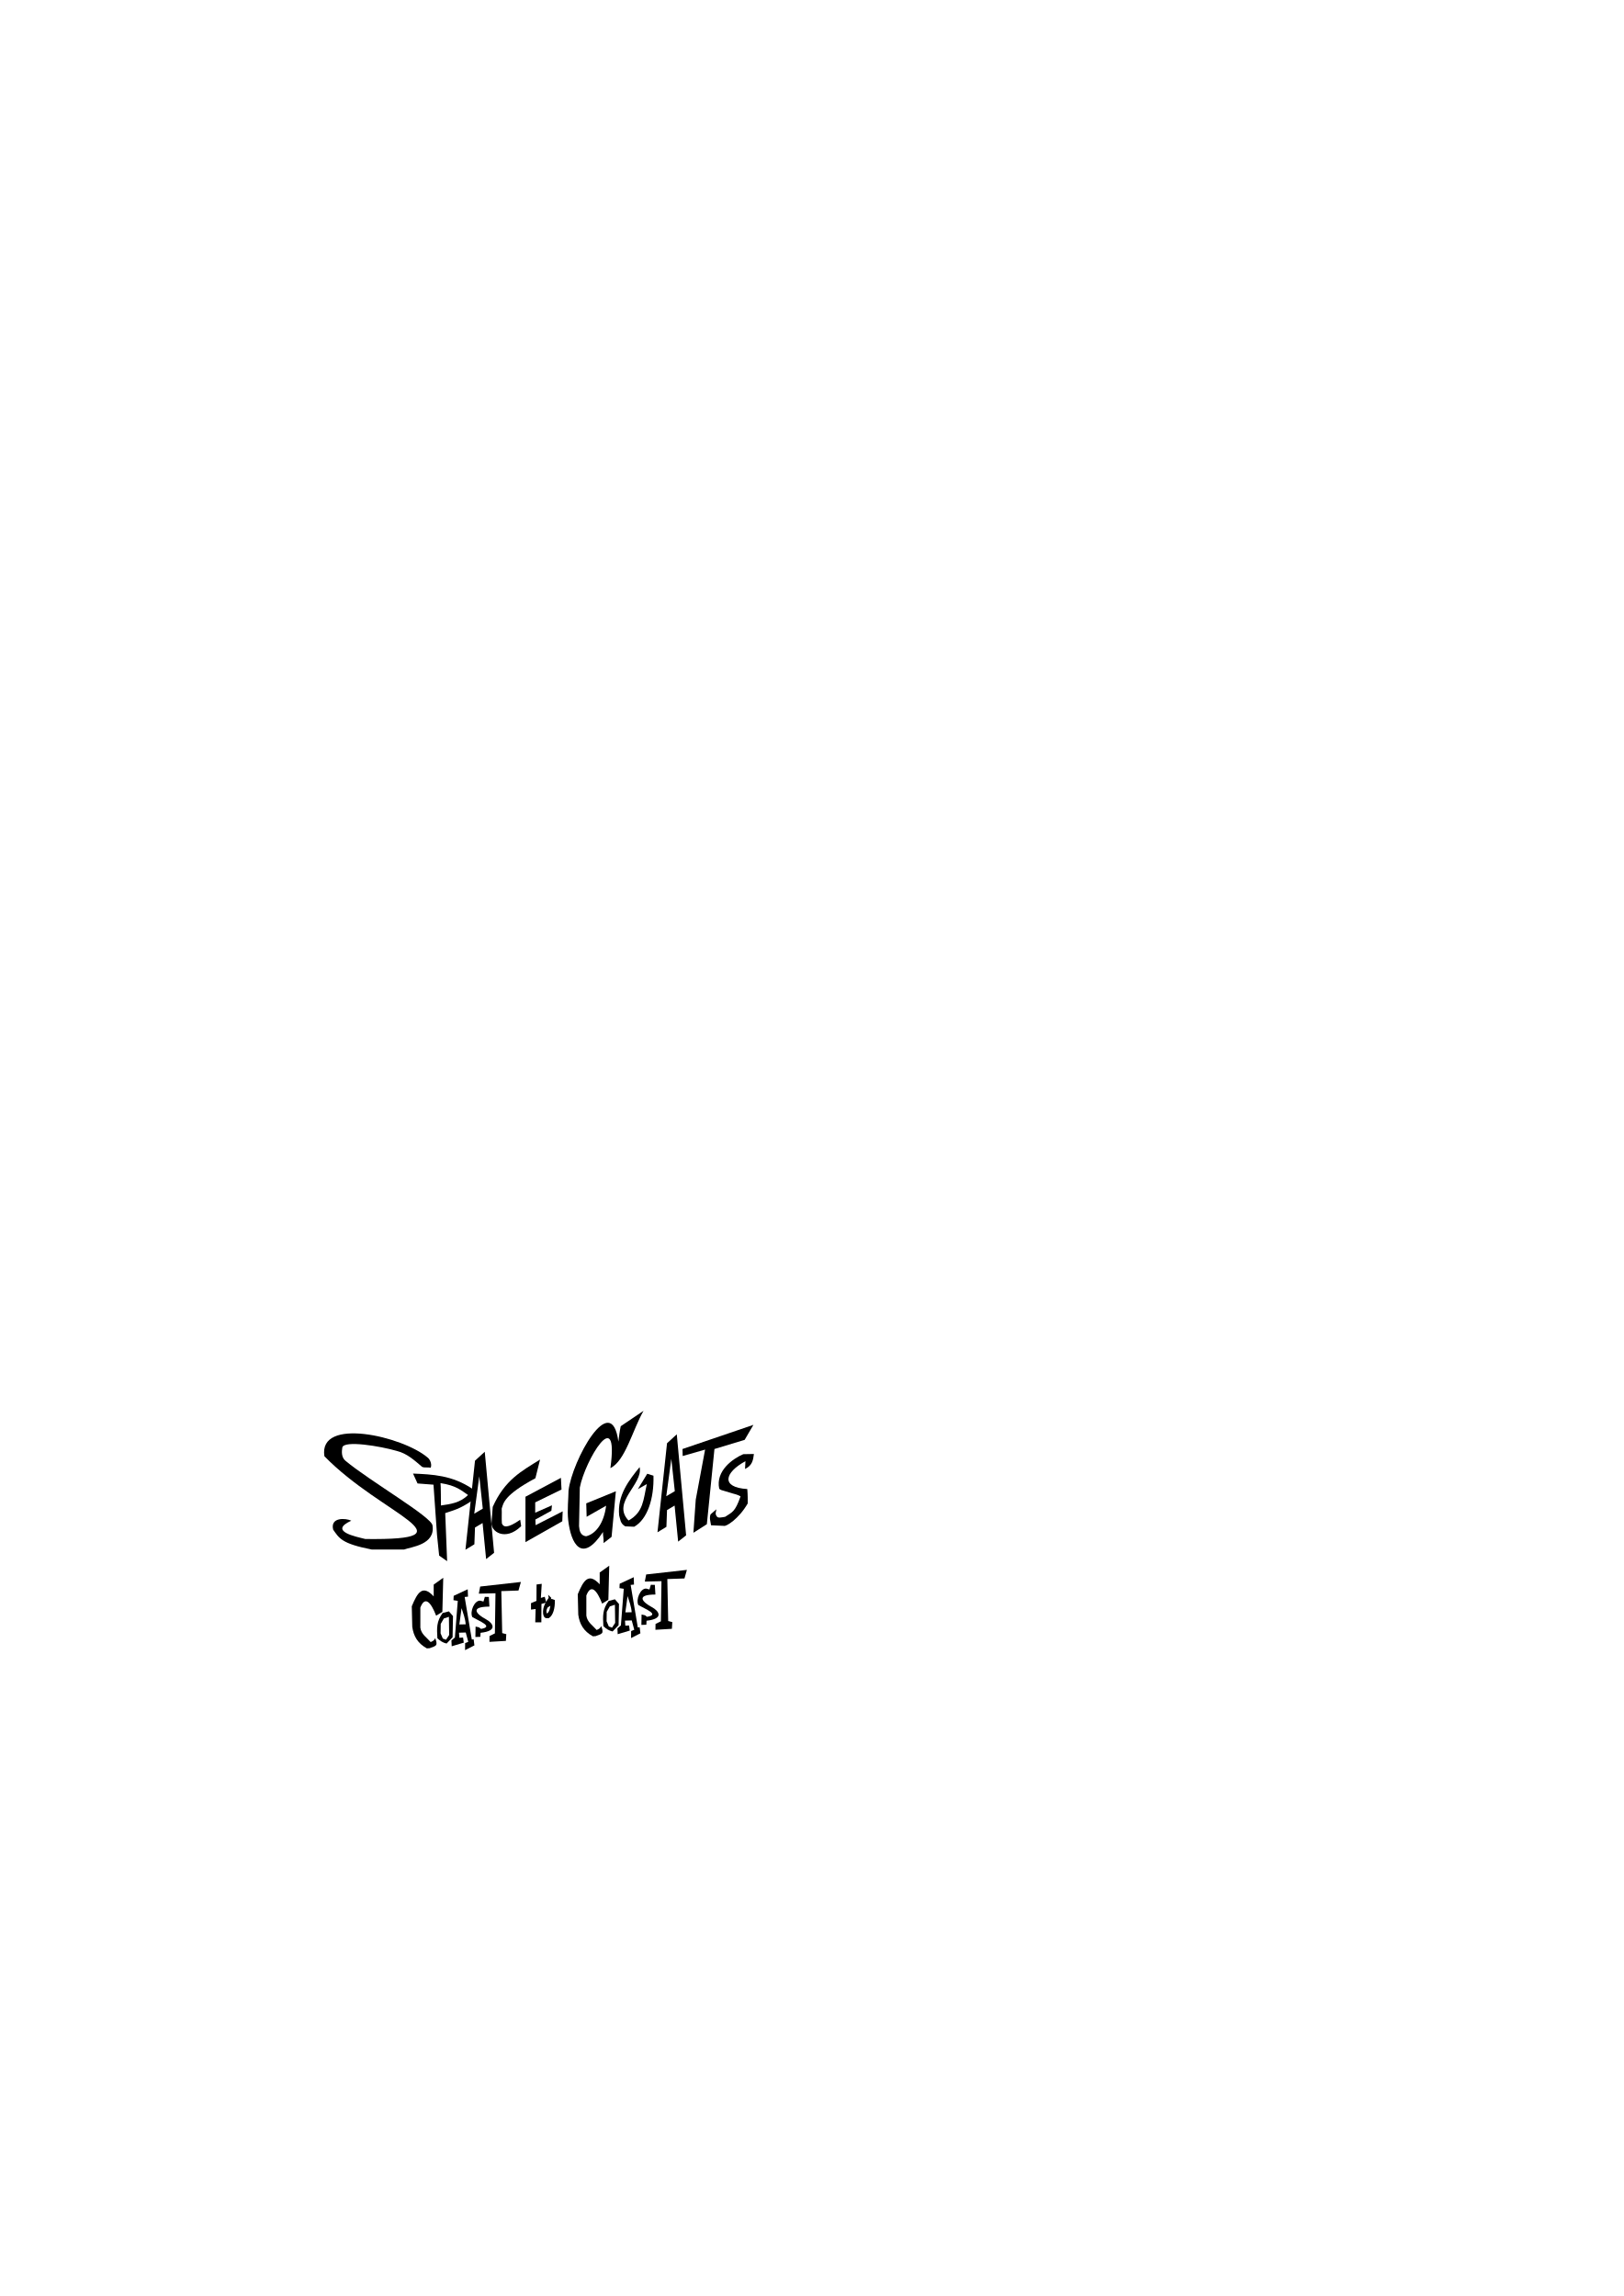
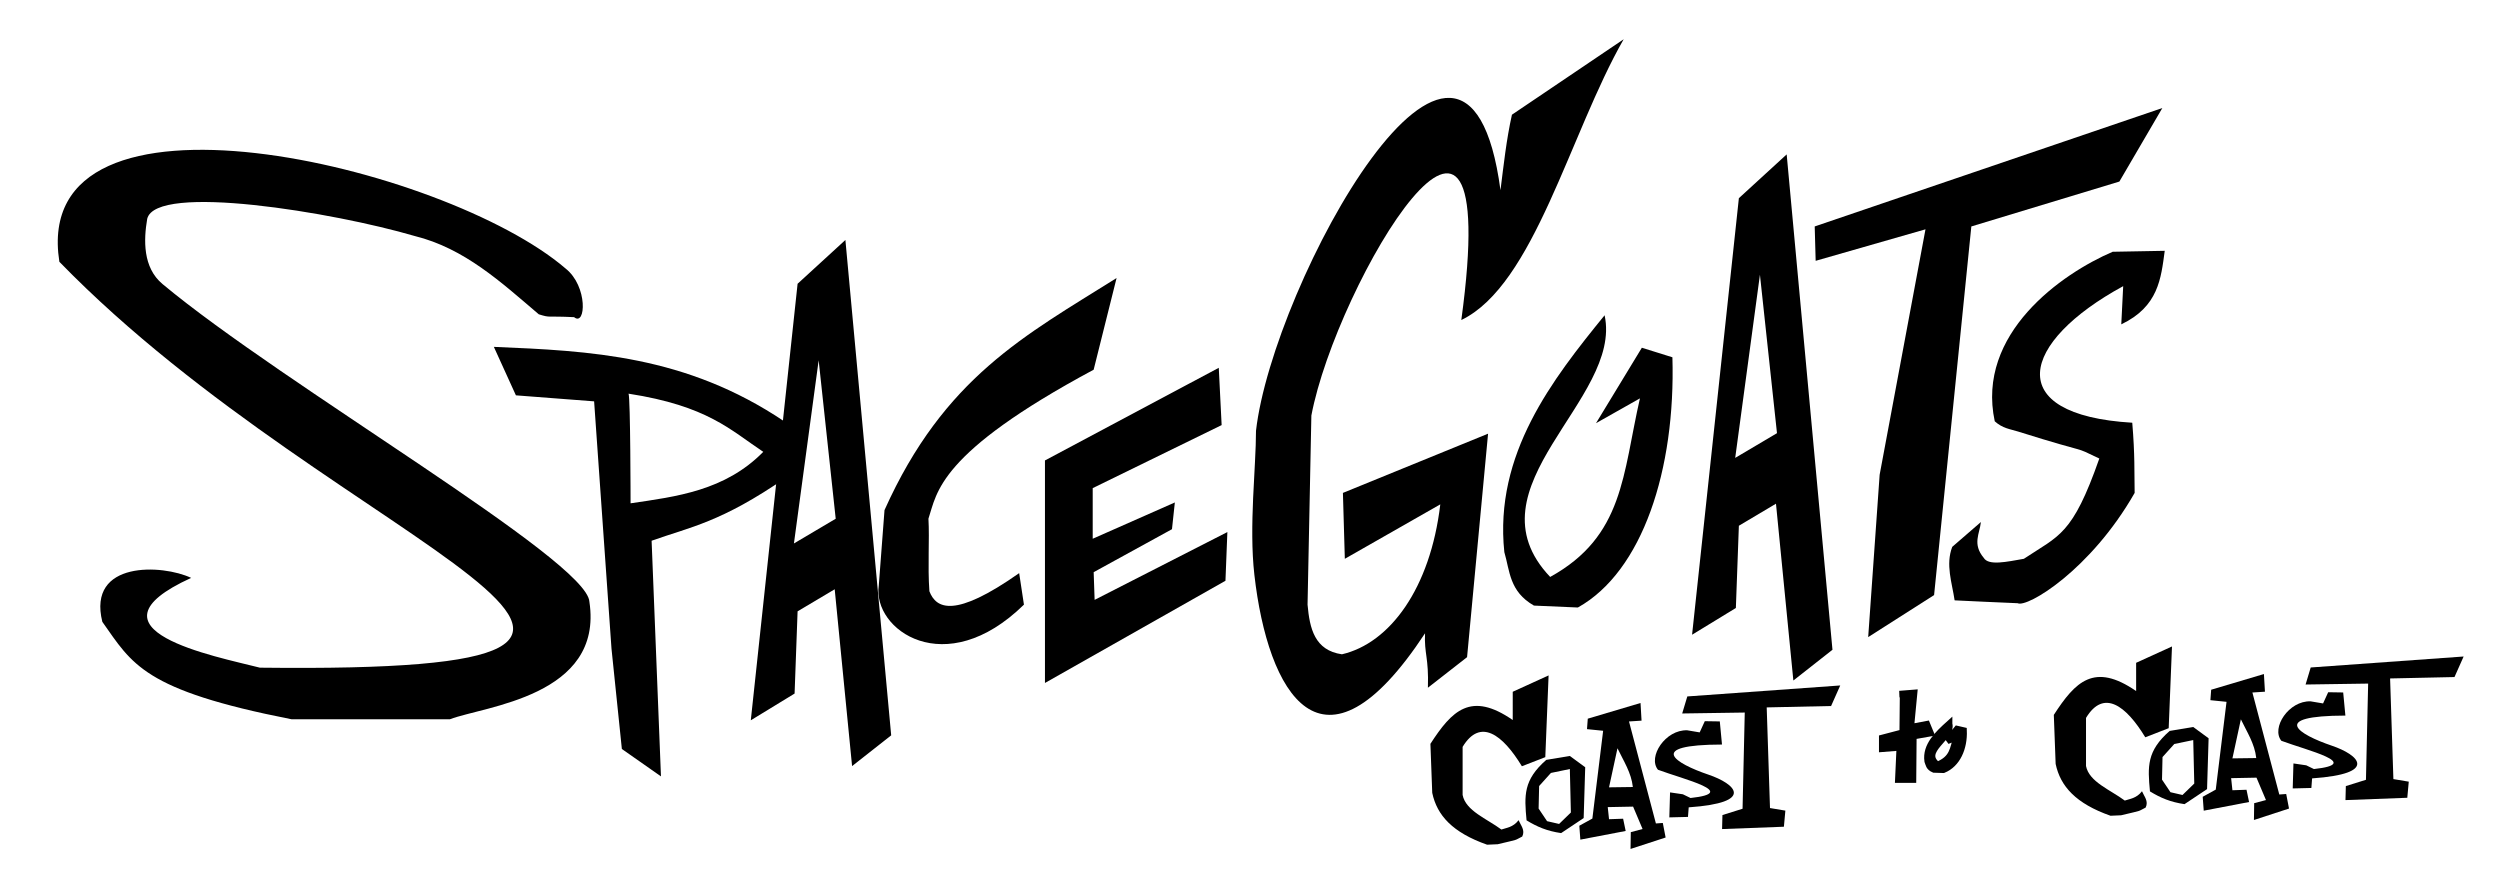
- <svg xmlns="http://www.w3.org/2000/svg" width="744.094" height="1052.362" id="svg2" version="1.1">
+ <svg xmlns="http://www.w3.org/2000/svg" width="233.725" height="83.169" id="svg2" version="1.1">
  <defs id="defs4" />
-   <g id="layer1">
-     <path style="fill:#000000;stroke:none;stroke-width:1px;stroke-linecap:butt;stroke-linejoin:miter;stroke-opacity:1;fill-opacity:1" d="m 196.786,672.63 c 1.095,0.896 1.309,-2.885 -0.804,-4.554 -11.266,-9.68 -50.182,-18.874 -47.321,-0.625 26.339,27.1 69.768,38.548 18.75,37.946 -4.162,-1.063 -17.1,-3.521 -6.429,-8.393 -2.654,-1.265 -9.737,-1.646 -8.304,4.107 2.795,3.942 3.803,6.384 17.679,9.107 l 14.821,0 c 3.186,-1.217 14.372,-2.129 13.036,-10.982 -0.189,-3.88 -28.649,-20.306 -39.913,-29.708 -1.849,-1.543 -1.763,-4.131 -1.427,-6.096 0.822,-3.362 17.437,-0.61 25,1.607 4.672,1.156 8.086,4.325 11.607,7.321 1.155,0.353 0.572,0.135 3.304,0.268 z" id="path3787" />
+   <g id="layer1" transform="translate(-143.1109,-642.9765)">
+     <path style="fill:#000000;fill-opacity:1;stroke:none" d="m 196.786,672.63 c 1.095,0.896 1.309,-2.885 -0.804,-4.554 -11.266,-9.68 -50.182,-18.874 -47.321,-0.625 26.339,27.1 69.768,38.548 18.75,37.946 -4.162,-1.063 -17.1,-3.521 -6.429,-8.393 -2.654,-1.265 -9.737,-1.646 -8.304,4.107 2.795,3.942 3.803,6.384 17.679,9.107 l 14.821,0 c 3.186,-1.217 14.372,-2.129 13.036,-10.982 -0.189,-3.88 -28.649,-20.306 -39.913,-29.708 -1.849,-1.543 -1.763,-4.131 -1.427,-6.096 0.822,-3.362 17.437,-0.61 25,1.607 4.672,1.156 8.086,4.325 11.607,7.321 1.155,0.353 0.572,0.135 3.304,0.268 z" id="path3787" />
    <path style="fill:#000000;fill-opacity:1;stroke:none" d="m 189.281,675.406 2.062,4.531 7.312,0.562 1.625,23.125 0.969,9.375 3.656,2.562 -0.875,-22.031 c 3.628,-1.293 6.472,-1.704 12.562,-5.906 l -0.156,-5.25 c -9.202,-6.186 -18.187,-6.595 -27.156,-6.969 z m 12.594,4.375 c 7.386,1.144 9.509,3.388 12.594,5.438 -3.578,3.643 -8.133,4.183 -12.406,4.812 0,0 -0.009,-9.804 -0.188,-10.25 z" id="path3789" />
    <path style="fill:#000000;fill-opacity:1;stroke:none" d="m 222.147,665.411 -4.469,4.094 -4.375,40.812 4.094,-2.5 0.281,-7.688 3.469,-2.062 1.625,16.531 3.656,-2.875 -4.281,-46.312 z m -2.5,11.25 1.594,14.812 -3.906,2.312 2.312,-17.125 z" id="path3794" />
    <path style="fill:#000000;fill-opacity:1;stroke:none" d="m 247.5,668.969 -2.143,8.571 c -14.595,7.835 -14.633,11.498 -15.446,13.929 0.112,1.991 -0.083,4.382 0.089,6.786 0.631,1.633 2.349,2.554 8.393,-1.696 l 0.446,2.946 c -7.371,7.222 -14.176,2.326 -13.571,-1.786 l 0.536,-7.054 C 231.381,678.239 238.977,674.324 247.5,668.969 z" id="path3799" />
-     <path style="fill:#000000;stroke:none;stroke-width:1px;stroke-linecap:butt;stroke-linejoin:miter;stroke-opacity:1;fill-opacity:1" d="m 240.804,686.023 0,20.804 16.875,-9.554 0.179,-4.554 -12.411,6.339 -0.089,-2.589 7.321,-4.018 0.268,-2.5 -7.679,3.393 0,-4.732 12.054,-5.893 -0.268,-5.357 z" id="path3801" />
-     <path style="fill:#000000;stroke:none;stroke-width:1px;stroke-linecap:butt;stroke-linejoin:miter;stroke-opacity:1;fill-opacity:1" d="m 268.839,695.219 -0.179,-6.161 13.571,-5.536 -1.964,20.893 -3.661,2.857 c 0.089,-2.851 -0.357,-3.155 -0.268,-5.089 -9.653,14.67 -14.705,5.561 -15.956,-5.47 -0.519,-4.575 0.159,-10.087 0.152,-13.459 1.56,-13.703 19.614,-46.708 22.857,-22.5 0.298,-2.351 0.547,-4.702 1.071,-7.054 l 10.446,-7.054 c -5.042,8.805 -8.368,22.971 -15.179,26.25 4.084,-29.889 -11.687,-3.423 -14.018,8.929 l -0.357,17.679 c 0.198,2.247 0.669,4.274 3.214,4.643 4.478,-1.038 8.261,-6.15 9.196,-14.018 z" id="path3803" />
-     <path style="fill:#000000;stroke:none;stroke-width:1px;stroke-linecap:butt;stroke-linejoin:miter;stroke-opacity:1;fill-opacity:1" d="m 293.125,672.451 c 1.708,7.89 -13.05,16.082 -5.089,24.464 6.904,-3.808 6.768,-9.609 8.393,-16.696 l -4.107,2.321 4.286,-7.054 2.857,0.893 c 0.305,10.516 -2.803,20.024 -8.839,23.393 l -4.107,-0.179 c -2.306,-1.321 -2.248,-3.233 -2.768,-5 -0.964,-9.17 4.506,-16.157 9.375,-22.143 z" id="path3805" />
+     <path style="fill:#000000;fill-opacity:1;stroke:none" d="m 240.804,686.023 0,20.804 16.875,-9.554 0.179,-4.554 -12.411,6.339 -0.089,-2.589 7.321,-4.018 0.268,-2.5 -7.679,3.393 0,-4.732 12.054,-5.893 -0.268,-5.357 z" id="path3801" />
+     <path style="fill:#000000;fill-opacity:1;stroke:none" d="m 268.839,695.219 -0.179,-6.161 13.571,-5.536 -1.964,20.893 -3.661,2.857 c 0.089,-2.851 -0.357,-3.155 -0.268,-5.089 -9.653,14.67 -14.705,5.561 -15.956,-5.47 -0.519,-4.575 0.159,-10.087 0.152,-13.459 1.56,-13.703 19.614,-46.708 22.857,-22.5 0.298,-2.351 0.547,-4.702 1.071,-7.054 l 10.446,-7.054 c -5.042,8.805 -8.368,22.971 -15.179,26.25 4.084,-29.889 -11.687,-3.423 -14.018,8.929 l -0.357,17.679 c 0.198,2.247 0.669,4.274 3.214,4.643 4.478,-1.038 8.261,-6.15 9.196,-14.018 z" id="path3803" />
+     <path style="fill:#000000;fill-opacity:1;stroke:none" d="m 293.125,672.451 c 1.708,7.89 -13.05,16.082 -5.089,24.464 6.904,-3.808 6.768,-9.609 8.393,-16.696 l -4.107,2.321 4.286,-7.054 2.857,0.893 c 0.305,10.516 -2.803,20.024 -8.839,23.393 l -4.107,-0.179 c -2.306,-1.321 -2.248,-3.233 -2.768,-5 -0.964,-9.17 4.506,-16.157 9.375,-22.143 z" id="path3805" />
    <path id="path3807" d="m 310.147,657.411 -4.469,4.094 -4.375,40.812 4.094,-2.5 0.281,-7.688 3.469,-2.062 1.625,16.531 3.656,-2.875 -4.281,-46.312 z m -2.5,11.25 1.594,14.812 -3.906,2.312 2.312,-17.125 z" style="fill:#000000;fill-opacity:1;stroke:none" />
-     <path style="fill:#000000;stroke:none;stroke-width:1px;stroke-linecap:butt;stroke-linejoin:miter;stroke-opacity:1;fill-opacity:1" d="m 345.268,653.076 -32.5,11.071 0.089,3.214 10.268,-2.946 -4.286,22.946 -1.071,15.179 6.161,-3.929 3.482,-34.464 13.839,-4.196 z" id="path3809" />
-     <path style="fill:#000000;stroke:none;stroke-width:1px;stroke-linecap:butt;stroke-linejoin:miter;stroke-opacity:1;fill-opacity:1" d="m 341.429,673.3 0.179,-3.571 c -9.604,5.223 -11.415,12.038 0.848,12.768 0.257,3.098 0.184,4.55 0.223,6.562 -4.112,7.21 -10.046,10.764 -10.938,10.312 -2.233,-0.089 -3.989,-0.179 -5.893,-0.268 -0.246,-1.667 -0.858,-3.333 -0.223,-5 l 2.679,-2.321 c -0.109,1.08 -0.82,2.051 0.268,3.348 0.443,0.756 2.159,0.367 3.75,0.089 3.307,-2.204 4.533,-2.182 7.054,-9.375 -2.712,-1.295 -0.364,-0.251 -7.591,-2.521 -0.755,-0.237 -1.448,-0.291 -2.186,-0.961 -1.755,-8.208 6.276,-13.813 11.027,-15.848 l 4.866,-0.089 c -0.349,2.589 -0.587,5.212 -4.062,6.875 z" id="path3813" />
-     <path style="fill:#000000;stroke:none;stroke-width:1px;stroke-linecap:butt;stroke-linejoin:miter;stroke-opacity:1;fill-opacity:1" d="m 198.75,726.291 4.375,-3.125 -0.402,15.625 -2.857,1.741 c -2.35,-6.063 -5.082,-9.281 -7.232,-3.705 l 0,9.196 c 0.376,3.034 2.956,4.542 4.732,6.607 0.566,-0.321 1.425,-0.392 2.098,-1.786 0.279,1.034 0.83,1.897 0.446,3.125 -1.06,0.812 -0.167,0.419 -2.991,1.473 l -1.295,0.089 c -4.212,-2.322 -6.117,-5.604 -6.696,-9.911 l -0.223,-9.375 c 2.622,-6.341 4.917,-10.1 10.045,-4.554 z" id="path3815" />
-     <path style="fill:#000000;stroke:none;stroke-width:1px;stroke-linecap:butt;stroke-linejoin:miter;stroke-opacity:1;fill-opacity:1" d="M 205.719 738.562 L 202.844 739.312 C 200.036 743.161 200.154 746.107 200.438 750.875 C 201.745 752.129 202.95 752.922 204.656 753.312 L 207.406 750.438 L 207.594 740.719 L 205.719 738.562 z M 205.719 741.062 L 205.844 749.375 L 204.406 751.562 L 202.938 751.031 L 201.906 748.625 L 201.969 744.312 L 203.406 741.812 L 205.719 741.062 z " id="path3817" />
-     <path style="fill:#000000;stroke:none;stroke-width:1px;stroke-linecap:butt;stroke-linejoin:miter;stroke-opacity:1;fill-opacity:1" d="M 214.344 728.438 L 207.906 731.438 L 207.812 733.438 L 209.781 733.75 L 208.469 750.531 L 206.875 751.906 L 207 754.562 L 212.531 752.906 L 212.219 750.562 L 210.5 750.656 L 210.344 748.344 L 213.438 748.25 L 214.594 752.531 L 213.156 753.125 L 213.125 756.344 L 217.406 754.156 L 217.062 751.375 L 216.219 751.469 L 212.938 731.969 L 214.469 731.812 L 214.344 728.438 z M 211.531 737.094 C 212.266 739.498 213.223 741.765 213.406 744.5 L 210.5 744.562 L 211.531 737.094 z " id="path3822" />
-     <path style="fill:#000000;stroke:none;stroke-width:1px;stroke-linecap:butt;stroke-linejoin:miter;stroke-opacity:1;fill-opacity:1" d="m 222.188,731.916 1.83,0.045 0.268,4.42 c -9.381,0.035 -5.7,3.609 -1.652,5.759 3.261,1.732 5.806,5.346 -2.411,6.25 l -0.089,1.83 -2.277,0.089 0.089,-4.777 1.562,0.357 0.938,0.714 c 6.04,-1.027 -0.852,-3.57 -3.973,-5.402 -1.276,-2.453 0.905,-7.705 3.571,-7.545 l 1.518,0.402 z" id="path3827" />
-     <path style="fill:#000000;fill-opacity:1;stroke:none" d="m 220.054,727.184 18.661,-2.098 -1.116,3.929 -7.857,0.268 0.402,19.241 1.875,0.491 -0.179,3.08 -7.545,0.446 0.045,-2.679 2.455,-1.205 0.268,-18.393 -7.634,0.179 z" id="path3831" />
-     <path id="path3848" d="m 274.821,720.755 4.375,-3.125 -0.402,15.625 -2.857,1.741 c -2.35,-6.063 -5.082,-9.281 -7.232,-3.705 l 0,9.196 c 0.376,3.034 2.956,4.542 4.732,6.607 0.566,-0.321 1.425,-0.392 2.098,-1.786 0.279,1.034 0.83,1.897 0.446,3.125 -1.06,0.812 -0.167,0.419 -2.991,1.473 l -1.295,0.089 c -4.212,-2.322 -6.117,-5.604 -6.696,-9.911 l -0.223,-9.375 c 2.622,-6.341 4.917,-10.1 10.045,-4.554 z" style="fill:#000000;fill-opacity:1;stroke:none" />
-     <path id="path3850" d="m 281.79,733.027 -2.875,0.75 c -2.807,3.848 -2.69,6.794 -2.406,11.562 1.308,1.254 2.512,2.047 4.219,2.438 l 2.75,-2.875 0.188,-9.719 -1.875,-2.156 z m 0,2.5 0.125,8.312 -1.438,2.188 -1.469,-0.531 -1.031,-2.406 0.062,-4.312 1.438,-2.5 2.312,-0.75 z" style="fill:#000000;fill-opacity:1;stroke:none" />
-     <path id="path3852" d="m 290.415,722.902 -6.438,3 -0.094,2 1.969,0.312 -1.312,16.781 -1.594,1.375 0.125,2.656 5.531,-1.656 -0.312,-2.344 -1.719,0.094 -0.156,-2.312 3.094,-0.094 1.156,4.281 -1.438,0.594 -0.031,3.219 4.281,-2.188 -0.344,-2.781 -0.844,0.094 -3.281,-19.5 1.531,-0.156 -0.125,-3.375 z m -2.812,8.656 c 0.735,2.404 1.692,4.671 1.875,7.406 l -2.906,0.062 1.031,-7.469 z" style="fill:#000000;fill-opacity:1;stroke:none" />
-     <path id="path3854" d="m 298.259,726.38 1.83,0.045 0.268,4.42 c -9.381,0.035 -5.7,3.609 -1.652,5.759 3.261,1.732 5.806,5.346 -2.411,6.25 l -0.089,1.83 -2.277,0.089 0.089,-4.777 1.562,0.357 0.938,0.714 c 6.04,-1.027 -0.852,-3.57 -3.973,-5.402 -1.276,-2.453 0.905,-7.705 3.571,-7.545 l 1.518,0.402 z" style="fill:#000000;fill-opacity:1;stroke:none" />
-     <path id="path3856" d="m 296.125,721.648 18.661,-2.098 -1.116,3.929 -7.857,0.268 0.402,19.241 1.875,0.491 -0.179,3.08 -7.545,0.446 0.045,-2.679 2.455,-1.205 0.268,-18.393 -7.634,0.179 z" style="fill:#000000;fill-opacity:1;stroke:none" />
-     <path style="fill:#000000;stroke:#000000;stroke-width:1px;stroke-linecap:butt;stroke-linejoin:miter;stroke-opacity:1;fill-opacity:1" d="m 246.384,726.737 c 0,0.312 -0.045,7.366 -0.045,7.366 l -2.5,1.027 0,2.054 2.143,-0.268 -0.179,6.161 1.786,0 0.045,-8.304 2.098,-0.58 -0.446,-1.696 -1.964,0.58 0.402,-6.562 -1.786,0.223 z" id="path3858" />
-     <path id="path3865" d="m 251.997,732.451 c 0.476,2.527 -3.638,5.15 -1.419,7.835 1.925,-1.22 1.887,-3.077 2.34,-5.347 l -1.145,0.743 1.195,-2.259 0.797,0.286 c 0.085,3.368 -0.781,6.413 -2.464,7.492 l -1.145,-0.057 c -0.643,-0.423 -0.627,-1.035 -0.772,-1.601 -0.269,-2.937 1.256,-5.174 2.614,-7.091 z" style="fill:#000000;fill-opacity:1;stroke:#000000;stroke-opacity:1" />
+     <path style="fill:#000000;fill-opacity:1;stroke:none" d="m 345.268,653.076 -32.5,11.071 0.089,3.214 10.268,-2.946 -4.286,22.946 -1.071,15.179 6.161,-3.929 3.482,-34.464 13.839,-4.196 z" id="path3809" />
+     <path style="fill:#000000;fill-opacity:1;stroke:none" d="m 341.429,673.3 0.179,-3.571 c -9.604,5.223 -11.415,12.038 0.848,12.768 0.257,3.098 0.184,4.55 0.223,6.562 -4.112,7.21 -10.046,10.764 -10.938,10.312 -2.233,-0.089 -3.989,-0.179 -5.893,-0.268 -0.246,-1.667 -0.858,-3.333 -0.223,-5 l 2.679,-2.321 c -0.109,1.08 -0.82,2.051 0.268,3.348 0.443,0.756 2.159,0.367 3.75,0.089 3.307,-2.204 4.533,-2.182 7.054,-9.375 -2.712,-1.295 -0.364,-0.251 -7.591,-2.521 -0.755,-0.237 -1.448,-0.291 -2.186,-0.961 -1.755,-8.208 6.276,-13.813 11.027,-15.848 l 4.866,-0.089 c -0.349,2.589 -0.587,5.212 -4.062,6.875 z" id="path3813" />
+     <path style="fill:#000000;fill-opacity:1;stroke:none" d="m 284.537,707.649 3.352,-1.528 -0.308,7.641 -2.189,0.851 c -1.8,-2.965 -3.893,-4.538 -5.541,-1.812 l 0,4.497 c 0.288,1.484 2.265,2.221 3.625,3.231 0.434,-0.157 1.091,-0.192 1.607,-0.873 0.213,0.505 0.636,0.927 0.342,1.528 -0.812,0.397 -0.128,0.205 -2.292,0.72 l -0.992,0.044 c -3.227,-1.135 -4.686,-2.74 -5.13,-4.846 l -0.171,-4.584 c 2.009,-3.101 3.767,-4.939 7.696,-2.227 z" id="path3815" />
+     <path style="fill:#000000;fill-opacity:1;stroke:none" d="m 289.876,713.65 -2.203,0.367 c -2.151,1.882 -2.061,3.322 -1.844,5.654 1.002,0.613 1.925,1.001 3.232,1.192 l 2.107,-1.406 0.144,-4.752 -1.437,-1.054 z m 0,1.222 0.096,4.065 -1.101,1.07 -1.125,-0.26 -0.79,-1.177 0.048,-2.109 1.101,-1.222 1.772,-0.367 z" id="path3817" />
+     <path style="fill:#000000;fill-opacity:1;stroke:none" d="m 296.484,708.699 -4.932,1.467 -0.072,0.978 1.508,0.153 -1.006,8.206 -1.221,0.672 0.096,1.299 4.238,-0.81 -0.239,-1.146 -1.317,0.046 -0.12,-1.131 2.37,-0.046 0.886,2.094 -1.101,0.29 -0.024,1.574 3.28,-1.07 -0.263,-1.36 -0.646,0.046 -2.514,-9.535 1.173,-0.076 -0.096,-1.65 z m -2.155,4.233 c 0.563,1.176 1.296,2.284 1.437,3.622 l -2.227,0.03 0.79,-3.652 z" id="path3822" />
+     <path style="fill:#000000;fill-opacity:1;stroke:none" d="m 302.493,710.4 1.402,0.022 0.205,2.161 c -7.187,0.017 -4.367,1.765 -1.265,2.816 2.498,0.847 4.448,2.614 -1.847,3.056 l -0.068,0.895 -1.744,0.044 0.068,-2.336 1.197,0.175 0.718,0.349 c 4.627,-0.502 -0.653,-1.745 -3.044,-2.641 -0.977,-1.2 0.693,-3.768 2.736,-3.689 l 1.163,0.196 z" id="path3827" />
+     <path style="fill:#000000;fill-opacity:1;stroke:none" d="m 300.858,708.086 14.297,-1.026 -0.855,1.921 -6.02,0.131 0.308,9.409 1.437,0.24 -0.137,1.506 -5.78,0.218 0.034,-1.31 1.881,-0.589 0.205,-8.994 -5.849,0.087 z" id="path3831" />
+     <path id="path3848" d="m 342.818,704.942 3.352,-1.528 -0.308,7.641 -2.189,0.851 c -1.8,-2.965 -3.893,-4.538 -5.541,-1.812 l 0,4.497 c 0.288,1.484 2.265,2.221 3.625,3.231 0.434,-0.157 1.091,-0.192 1.608,-0.873 0.213,0.505 0.636,0.927 0.342,1.528 -0.812,0.397 -0.128,0.205 -2.292,0.72 l -0.992,0.044 c -3.227,-1.135 -4.686,-2.74 -5.13,-4.846 l -0.171,-4.584 c 2.009,-3.101 3.767,-4.939 7.696,-2.227 z" style="fill:#000000;fill-opacity:1;stroke:none" />
+     <path id="path3850" d="m 348.157,710.943 -2.203,0.367 c -2.151,1.882 -2.061,3.322 -1.844,5.654 1.002,0.613 1.925,1.001 3.232,1.192 l 2.107,-1.406 0.144,-4.752 -1.437,-1.054 z m 0,1.222 0.096,4.065 -1.101,1.07 -1.125,-0.26 -0.79,-1.177 0.048,-2.109 1.101,-1.222 1.772,-0.367 z" style="fill:#000000;fill-opacity:1;stroke:none" />
+     <path id="path3852" d="m 354.765,705.992 -4.932,1.467 -0.072,0.978 1.508,0.153 -1.006,8.206 -1.221,0.672 0.096,1.299 4.238,-0.81 -0.239,-1.146 -1.317,0.046 -0.12,-1.131 2.37,-0.046 0.886,2.094 -1.101,0.29 -0.024,1.574 3.28,-1.07 -0.263,-1.36 -0.646,0.046 -2.514,-9.535 1.173,-0.076 -0.096,-1.65 z m -2.155,4.233 c 0.563,1.176 1.296,2.284 1.437,3.622 l -2.227,0.03 0.79,-3.652 z" style="fill:#000000;fill-opacity:1;stroke:none" />
+     <path id="path3854" d="m 360.774,707.693 1.402,0.022 0.205,2.161 c -7.187,0.017 -4.367,1.765 -1.265,2.816 2.498,0.847 4.448,2.614 -1.847,3.056 l -0.068,0.895 -1.744,0.044 0.068,-2.336 1.197,0.175 0.718,0.349 c 4.627,-0.502 -0.653,-1.745 -3.044,-2.641 -0.977,-1.2 0.693,-3.768 2.736,-3.689 l 1.163,0.196 z" style="fill:#000000;fill-opacity:1;stroke:none" />
+     <path id="path3856" d="m 359.139,705.379 14.297,-1.026 -0.855,1.921 -6.02,0.131 0.308,9.409 1.437,0.24 -0.137,1.506 -5.78,0.218 0.034,-1.31 1.881,-0.589 0.205,-8.994 -5.849,0.087 z" style="fill:#000000;fill-opacity:1;stroke:none" />
+     <path style="fill:#000000;fill-opacity:1;stroke:#000000;stroke-width:0.612px;stroke-linecap:butt;stroke-linejoin:miter;stroke-opacity:1" d="m 321.031,707.868 c 0,0.153 -0.034,3.602 -0.034,3.602 l -1.915,0.502 0,1.004 1.642,-0.131 -0.137,3.013 1.368,0 0.034,-4.06 1.608,-0.284 -0.342,-0.83 -1.505,0.284 0.308,-3.209 -1.368,0.109 z" id="path3858" />
+     <path id="path3865" d="m 325.331,710.662 c 0.365,1.236 -2.787,2.519 -1.087,3.831 1.475,-0.596 1.446,-1.505 1.793,-2.615 l -0.877,0.364 0.915,-1.105 0.61,0.14 c 0.065,1.647 -0.599,3.136 -1.888,3.663 l -0.877,-0.028 c -0.493,-0.207 -0.48,-0.506 -0.591,-0.783 -0.206,-1.436 0.963,-2.53 2.002,-3.468 z" style="fill:#000000;fill-opacity:1;stroke:#000000;stroke-width:0.612;stroke-opacity:1" />
  </g>
</svg>
